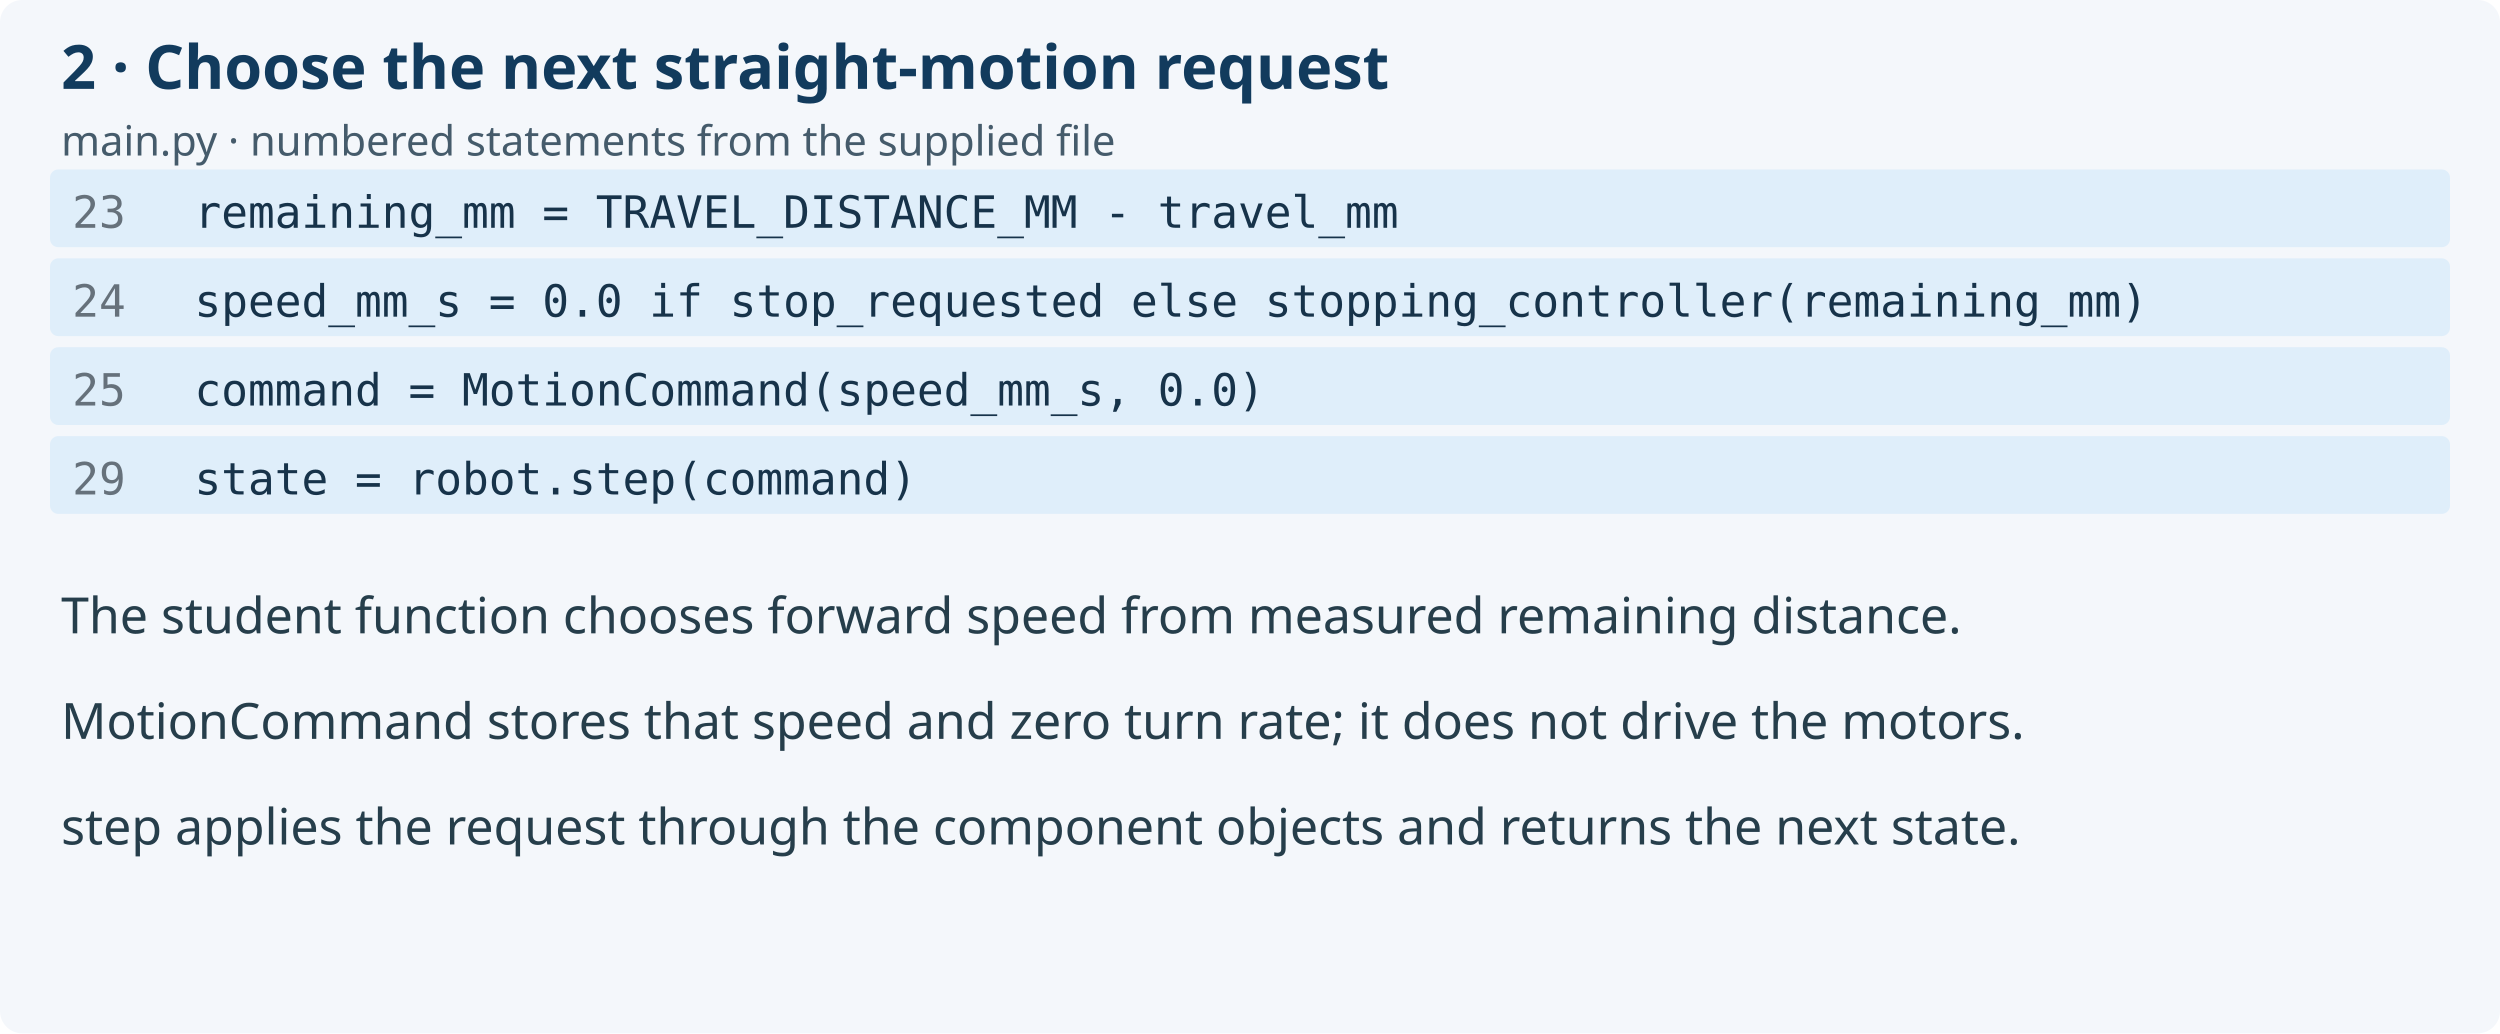
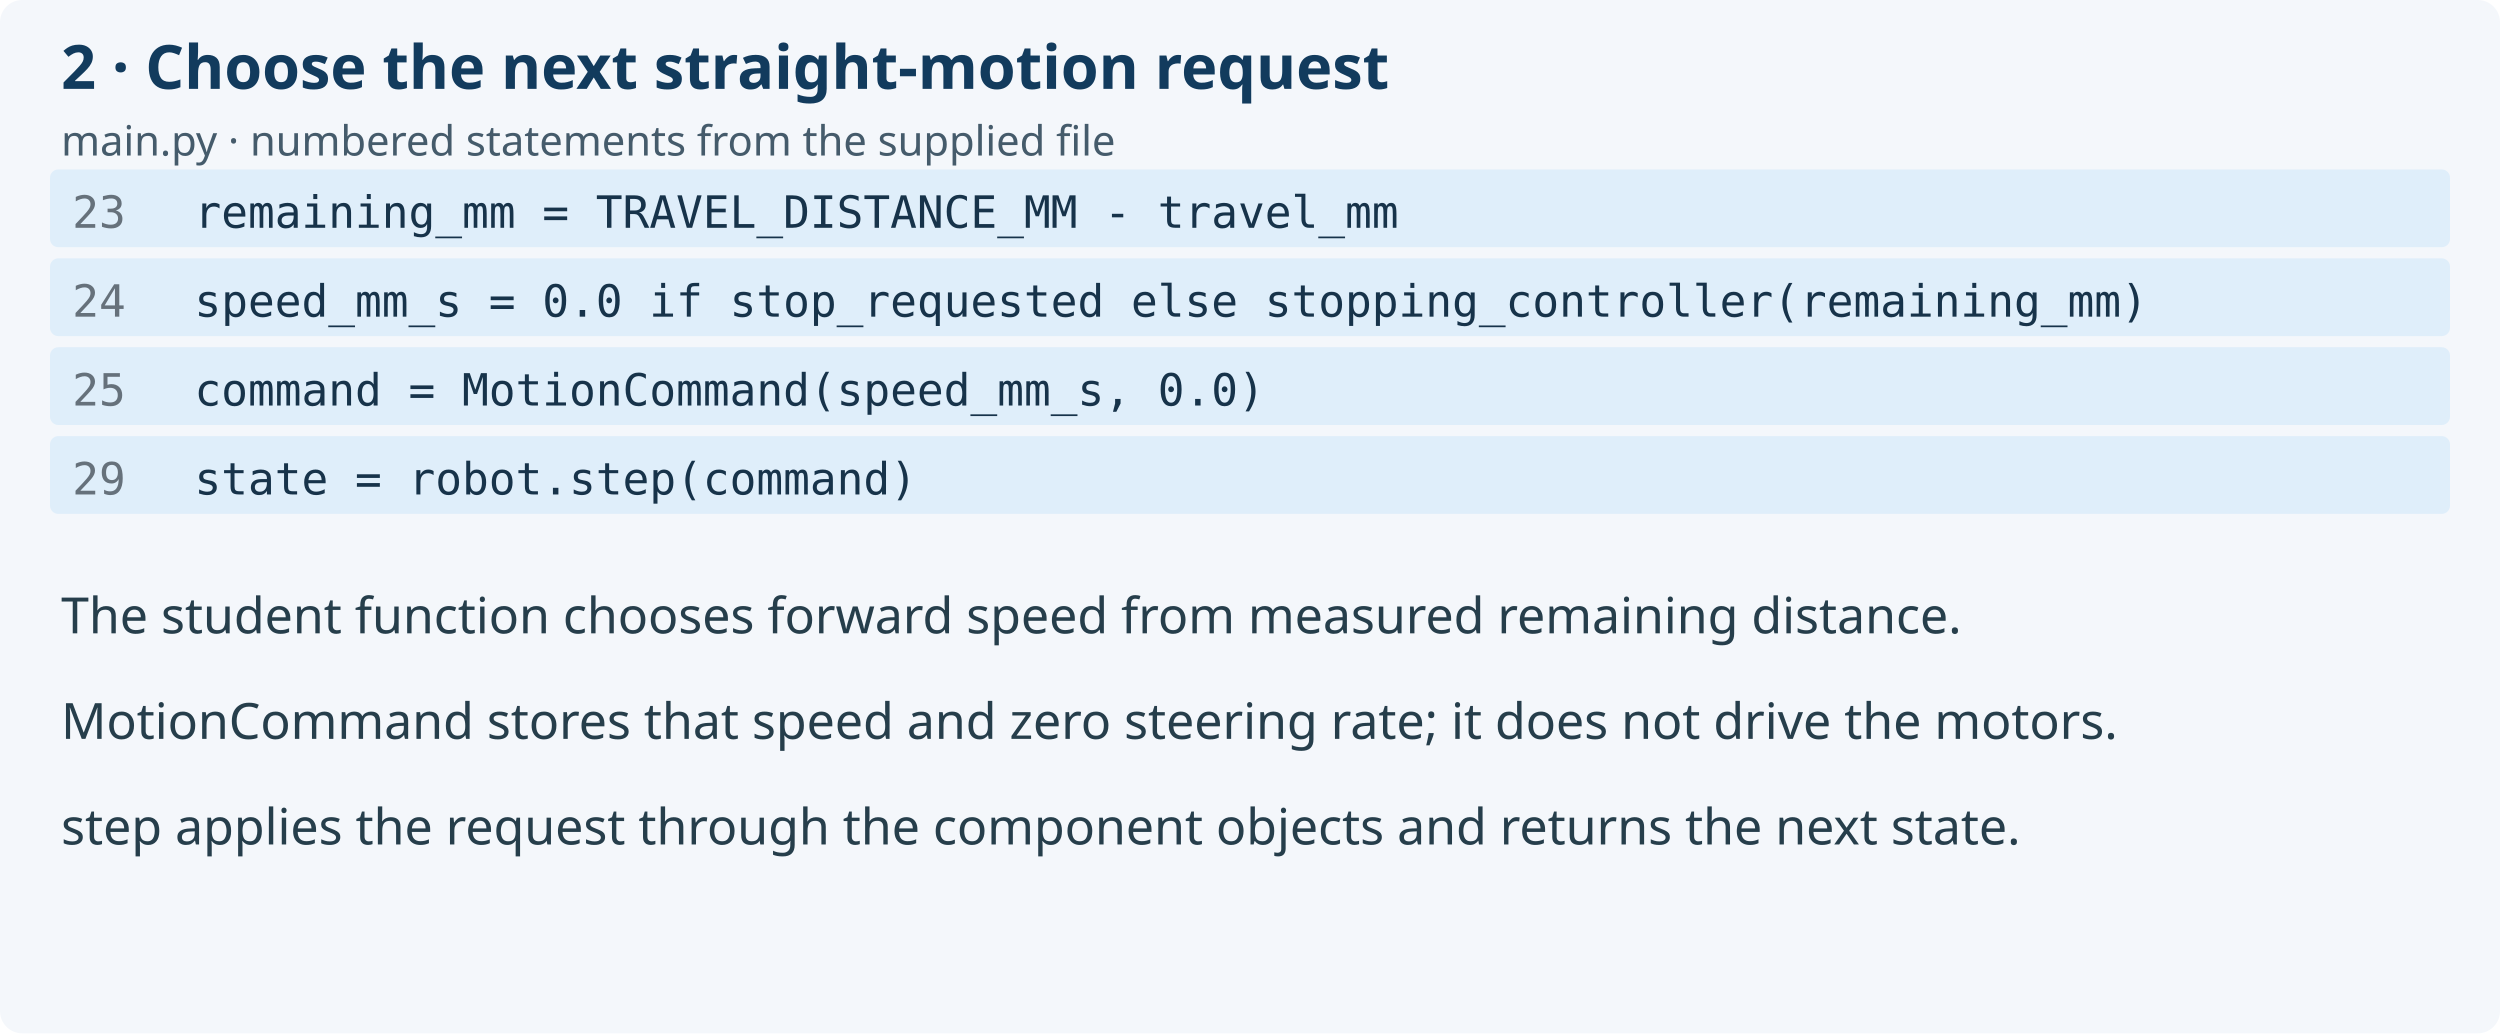
<svg xmlns="http://www.w3.org/2000/svg" width="900" height="372" viewBox="0 0 900 372" role="img" aria-label="2 · Choose the next straight-motion request">
  <rect width="100%" height="100%" rx="8" fill="#f4f7fb" />
  <text x="22" y="32" fill="#123b5d" font-family="sans-serif" font-size="22" font-weight="bold">2 · Choose the next straight-motion request</text>
  <text x="22" y="56" fill="#455b6b" font-family="sans-serif" font-size="15">main.py · numbered statements from the supplied file</text>
  <rect x="18" y="61" width="864" height="28" rx="3" fill="#dfeefa" />
  <text x="26" y="82" fill="#66717b" font-family="monospace" font-size="16">23</text>
  <text x="70" y="82" fill="#17334a" font-family="monospace" font-size="16">remaining_mm = TRAVEL_DISTANCE_MM - travel_mm</text>
  <rect x="18" y="93" width="864" height="28" rx="3" fill="#dfeefa" />
  <text x="26" y="114" fill="#66717b" font-family="monospace" font-size="16">24</text>
  <text x="70" y="114" fill="#17334a" font-family="monospace" font-size="16">speed_mm_s = 0.0 if stop_requested else stopping_controller(remaining_mm)</text>
  <rect x="18" y="125" width="864" height="28" rx="3" fill="#dfeefa" />
  <text x="26" y="146" fill="#66717b" font-family="monospace" font-size="16">25</text>
  <text x="70" y="146" fill="#17334a" font-family="monospace" font-size="16">command = MotionCommand(speed_mm_s, 0.0)</text>
  <rect x="18" y="157" width="864" height="28" rx="3" fill="#dfeefa" />
  <text x="26" y="178" fill="#66717b" font-family="monospace" font-size="16">29</text>
  <text x="70" y="178" fill="#17334a" font-family="monospace" font-size="16">state = robot.step(command)</text>
  <text x="22" y="228" fill="#263e4b" font-family="sans-serif" font-size="18">The student function chooses forward speed from measured remaining distance.</text>
-   <text x="22" y="266" fill="#263e4b" font-family="sans-serif" font-size="18">MotionCommand stores that speed and zero turn rate; it does not drive the motors.</text>
+   <text x="22" y="266" fill="#263e4b" font-family="sans-serif" font-size="18">MotionCommand stores that speed and zero steering rate; it does not drive the motors.</text>
  <text x="22" y="304" fill="#263e4b" font-family="sans-serif" font-size="18">step applies the request through the component objects and returns the next state.</text>
</svg>
